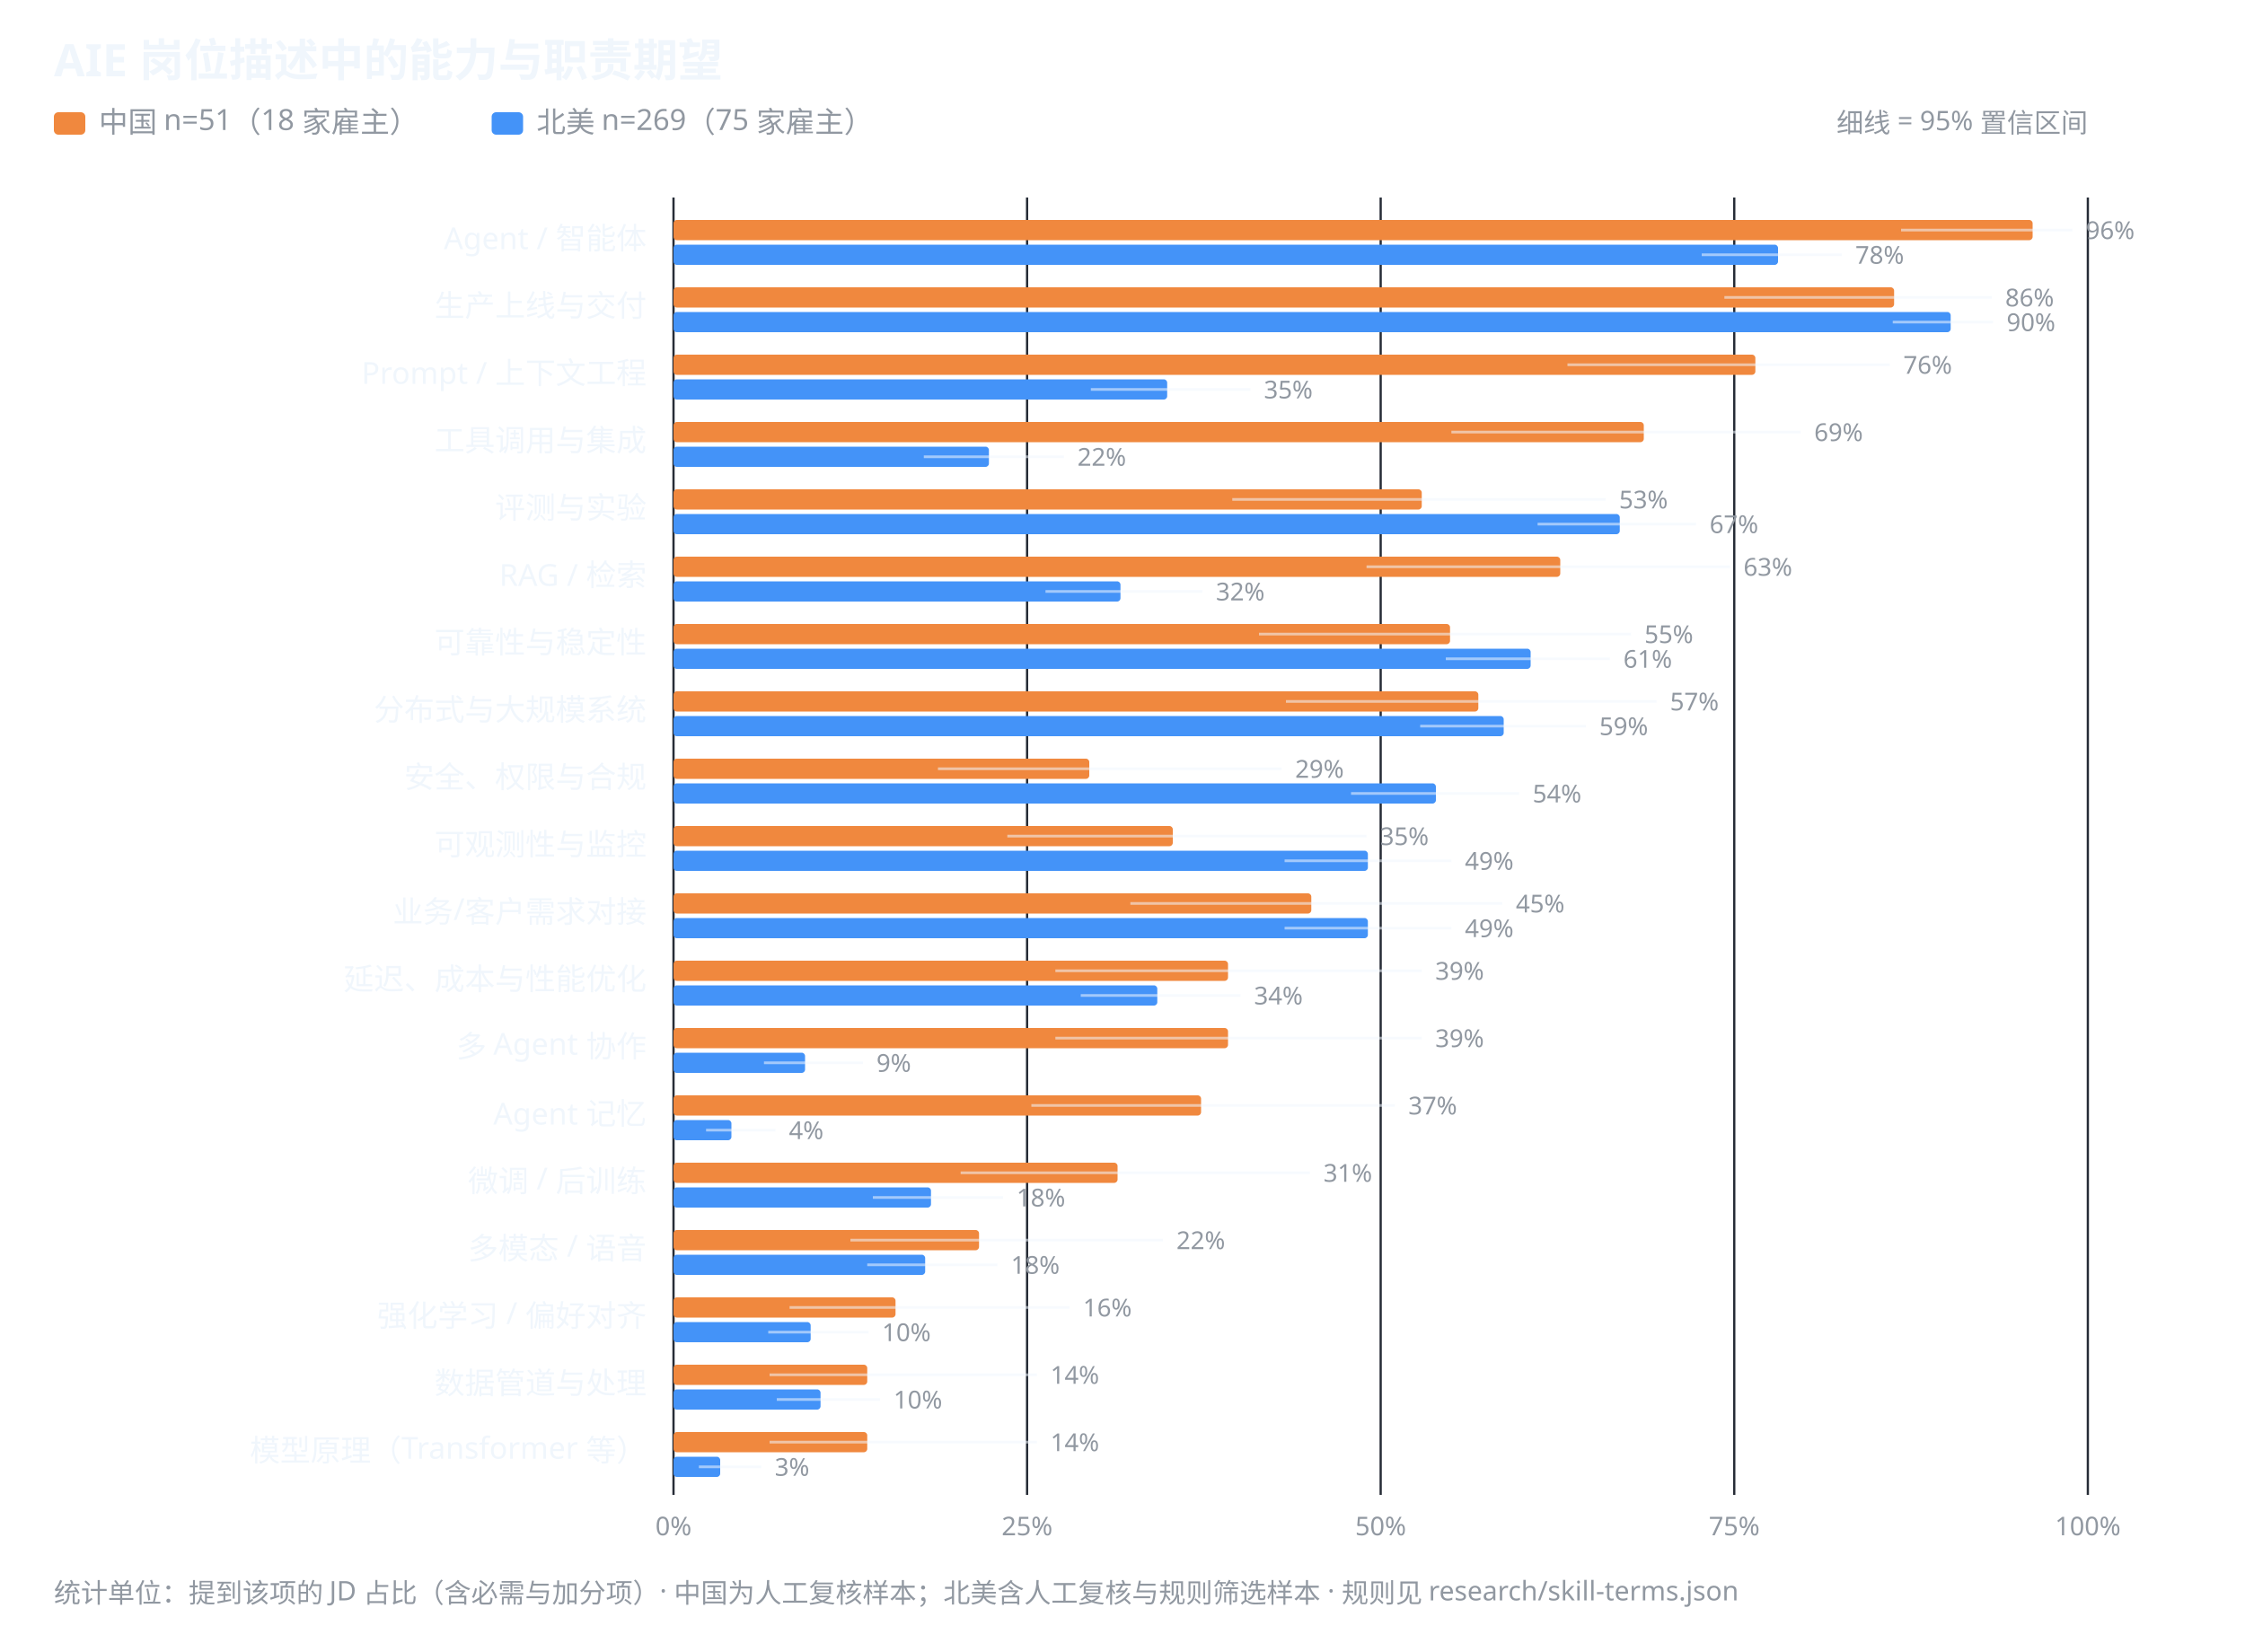
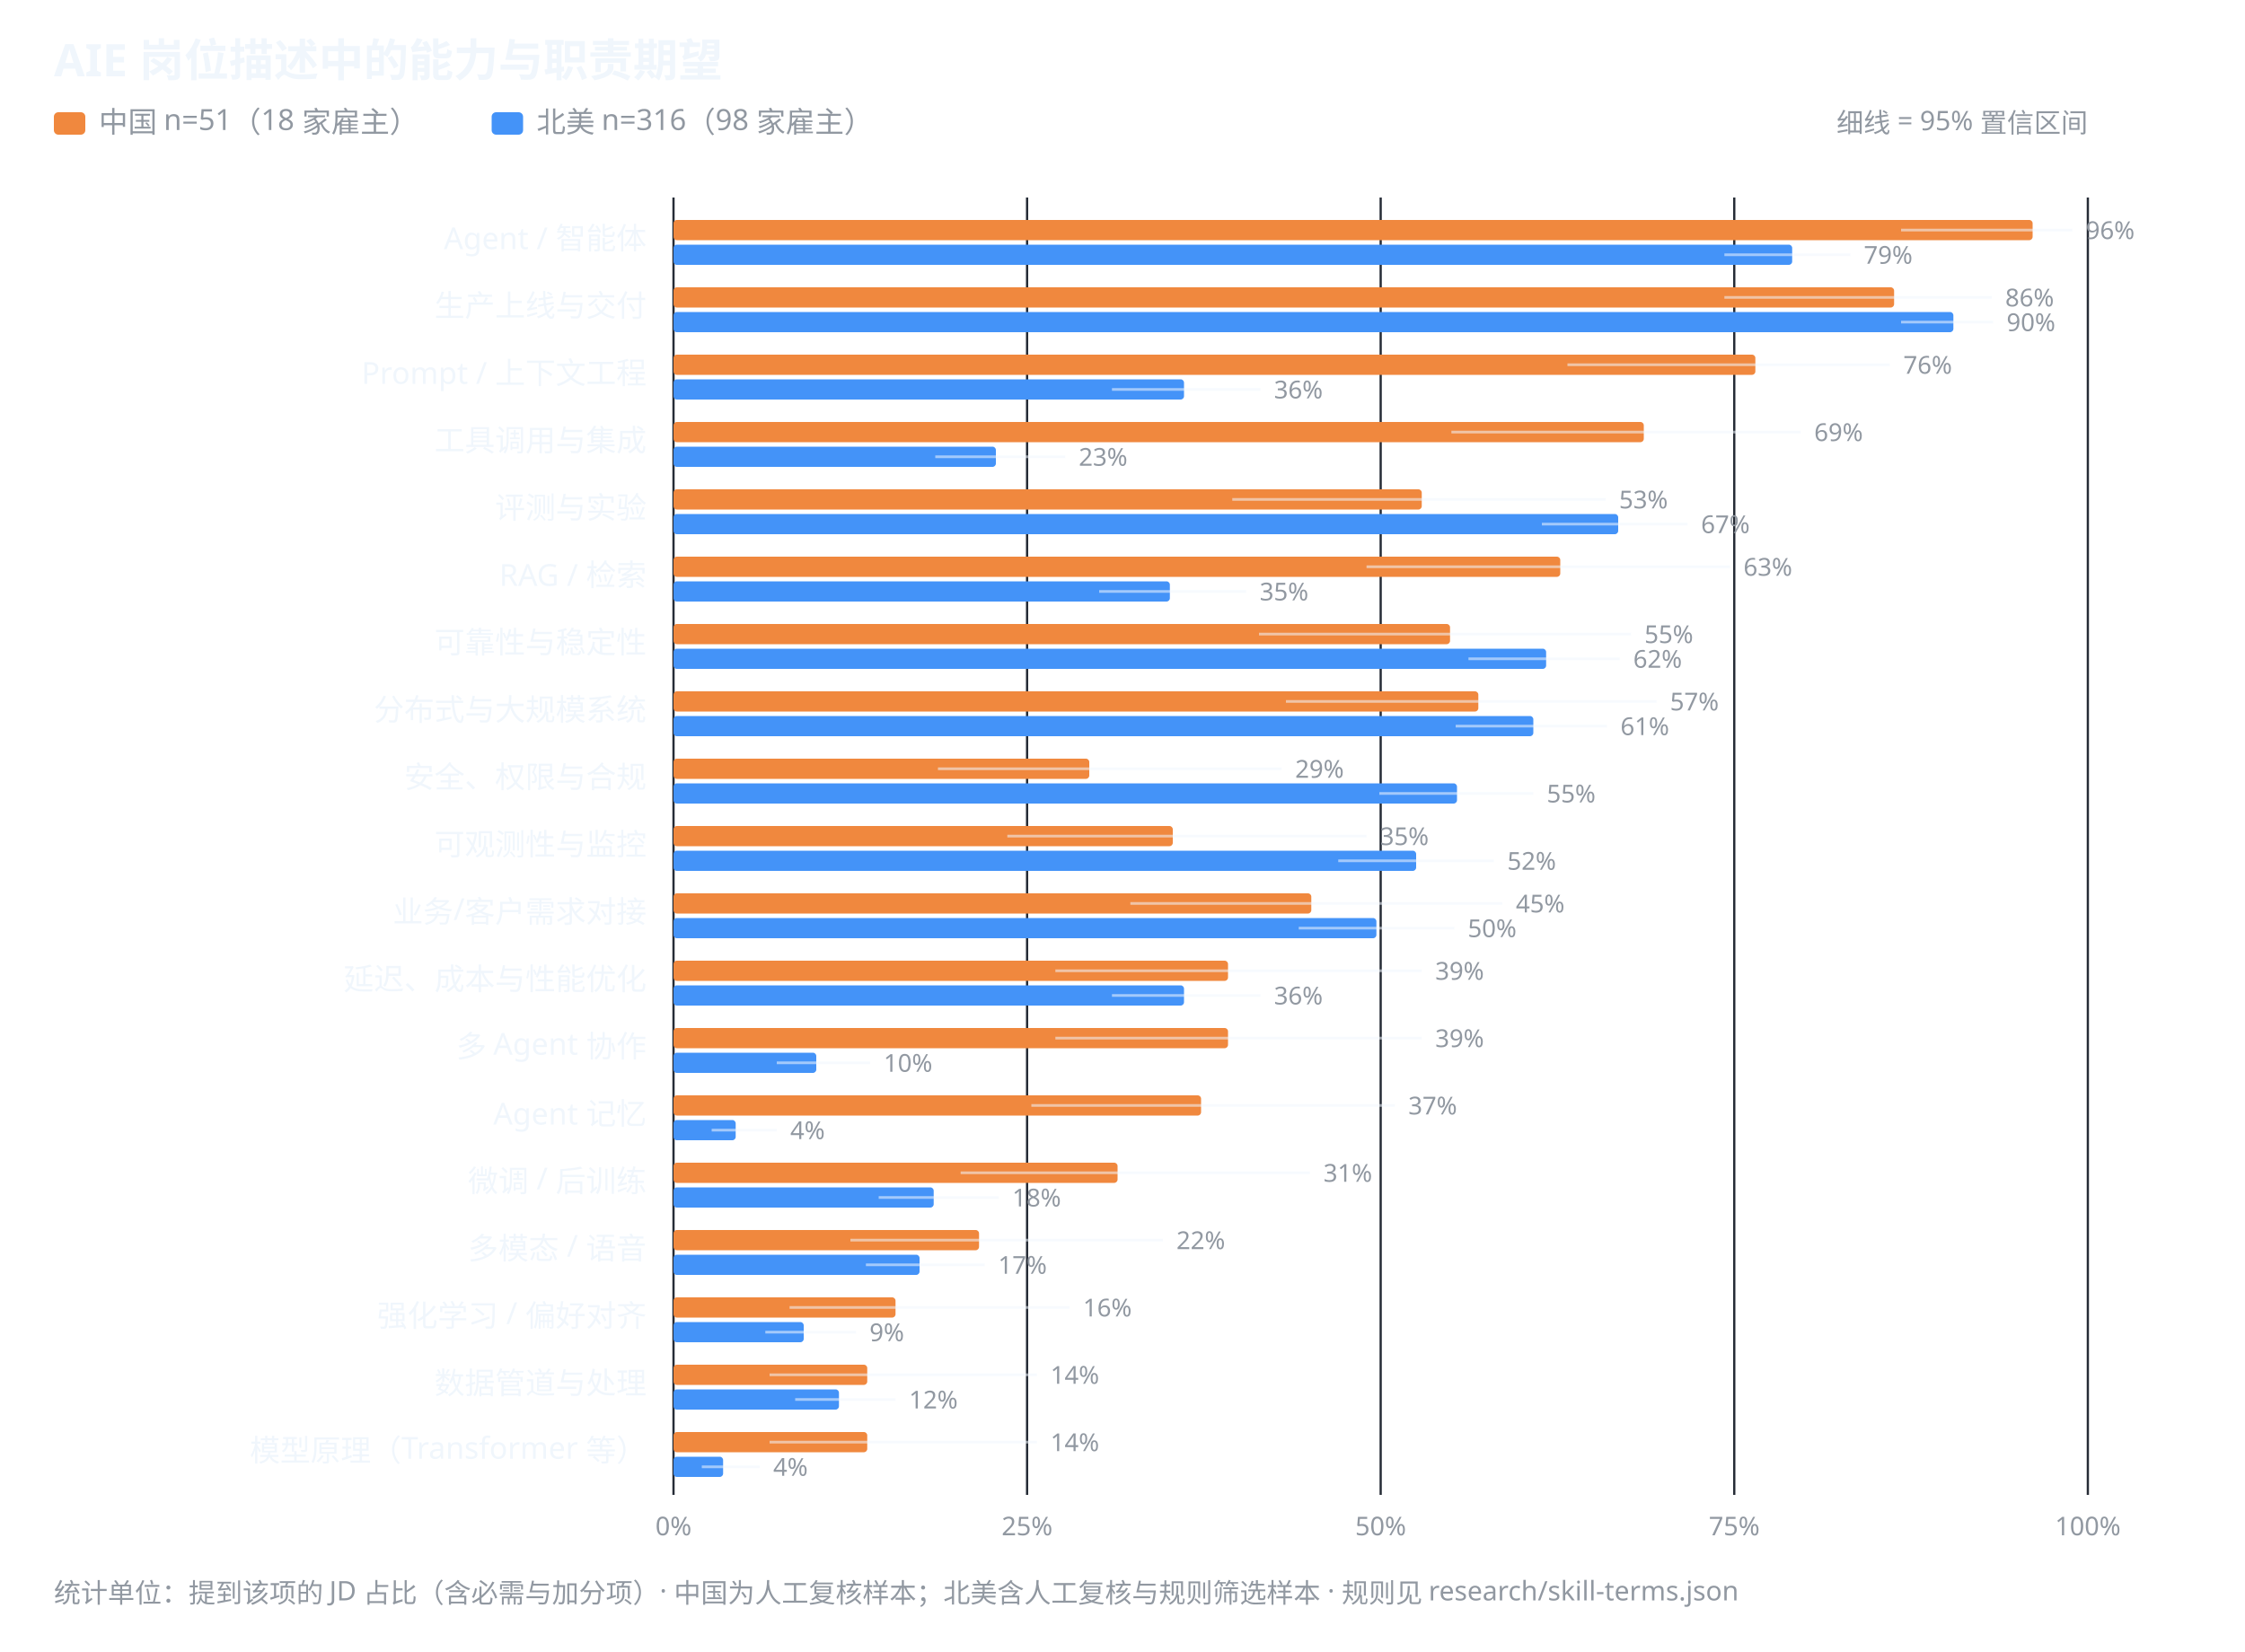
<svg xmlns="http://www.w3.org/2000/svg" viewBox="0 0 1000 736" width="1000" height="736" role="img" aria-labelledby="t d" font-family="-apple-system, BlinkMacSystemFont, 'Segoe UI', 'Noto Sans', Helvetica, Arial, 'PingFang SC', 'Hiragino Sans GB', 'Microsoft YaHei', 'Noto Sans CJK SC', sans-serif">
  <text x="24.0" y="34.0" font-size="20" fill="#f0f6fc" font-weight="700">AIE 岗位描述中的能力与职责期望</text>
  <rect x="24" y="50" width="14" height="10" rx="2" fill="#f0883e" />
  <text x="44.0" y="59.0" font-size="13" fill="#9198a1">中国 n=51（18 家雇主）</text>
  <rect x="219" y="50" width="14" height="10" rx="2" fill="#4493f8" />
-   <text x="239.0" y="59.0" font-size="13" fill="#9198a1">北美 n=269（75 家雇主）</text>
+   <text x="239.0" y="59.0" font-size="13" fill="#9198a1">北美 n=316（98 家雇主）</text>
  <text x="930.0" y="59.0" font-size="12" fill="#9198a1" text-anchor="end">细线 = 95% 置信区间</text>
  <line x1="300.0" y1="88" x2="300.0" y2="666" stroke="#262c36" />
  <text x="300.0" y="684.0" font-size="11.5" fill="#9198a1" text-anchor="middle">0%</text>
  <line x1="457.5" y1="88" x2="457.5" y2="666" stroke="#262c36" />
  <text x="457.5" y="684.0" font-size="11.5" fill="#9198a1" text-anchor="middle">25%</text>
  <line x1="615.0" y1="88" x2="615.0" y2="666" stroke="#262c36" />
  <text x="615.0" y="684.0" font-size="11.5" fill="#9198a1" text-anchor="middle">50%</text>
  <line x1="772.5" y1="88" x2="772.5" y2="666" stroke="#262c36" />
  <text x="772.5" y="684.0" font-size="11.5" fill="#9198a1" text-anchor="middle">75%</text>
  <line x1="930.0" y1="88" x2="930.0" y2="666" stroke="#262c36" />
  <text x="930.0" y="684.0" font-size="11.5" fill="#9198a1" text-anchor="middle">100%</text>
  <text x="288.0" y="111.0" font-size="13.5" fill="#f0f6fc" text-anchor="end">Agent / 智能体</text>
  <rect x="300" y="98" width="605.4" height="9" rx="1.5" fill="#f0883e" />
  <line x1="846.8" y1="102.5" x2="923.1" y2="102.5" stroke="#f0f6fc" stroke-opacity="0.55" stroke-width="1.2" />
  <text x="929.1" y="106.5" font-size="11" fill="#9198a1">96%</text>
-   <rect x="300" y="109" width="492.0" height="9" rx="1.5" fill="#4493f8" />
-   <line x1="758.0" y1="113.5" x2="820.4" y2="113.5" stroke="#f0f6fc" stroke-opacity="0.55" stroke-width="1.2" />
-   <text x="826.4" y="117.5" font-size="11" fill="#9198a1">78%</text>
+   <rect x="300" y="109" width="498.3" height="9" rx="1.5" fill="#4493f8" />
+   <line x1="768.1" y1="113.5" x2="824.2" y2="113.5" stroke="#f0f6fc" stroke-opacity="0.55" stroke-width="1.2" />
+   <text x="830.2" y="117.5" font-size="11" fill="#9198a1">79%</text>
  <text x="288.0" y="141.0" font-size="13.5" fill="#f0f6fc" text-anchor="end">生产上线与交付</text>
  <rect x="300" y="128" width="543.7" height="9" rx="1.5" fill="#f0883e" />
  <line x1="768.1" y1="132.5" x2="887.2" y2="132.5" stroke="#f0f6fc" stroke-opacity="0.55" stroke-width="1.2" />
  <text x="893.2" y="136.5" font-size="11" fill="#9198a1">86%</text>
-   <rect x="300" y="139" width="568.9" height="9" rx="1.5" fill="#4493f8" />
-   <line x1="843.1" y1="143.5" x2="887.8" y2="143.5" stroke="#f0f6fc" stroke-opacity="0.55" stroke-width="1.2" />
+   <rect x="300" y="139" width="570.1" height="9" rx="1.5" fill="#4493f8" />
+   <line x1="846.8" y1="143.5" x2="887.8" y2="143.5" stroke="#f0f6fc" stroke-opacity="0.55" stroke-width="1.2" />
  <text x="893.8" y="147.5" font-size="11" fill="#9198a1">90%</text>
  <text x="288.0" y="171.0" font-size="13.5" fill="#f0f6fc" text-anchor="end">Prompt / 上下文工程</text>
  <rect x="300" y="158" width="481.9" height="9" rx="1.5" fill="#f0883e" />
  <line x1="698.2" y1="162.5" x2="841.8" y2="162.5" stroke="#f0f6fc" stroke-opacity="0.55" stroke-width="1.2" />
  <text x="847.8" y="166.5" font-size="11" fill="#9198a1">76%</text>
-   <rect x="300" y="169" width="219.9" height="9" rx="1.5" fill="#4493f8" />
-   <line x1="485.9" y1="173.5" x2="557.0" y2="173.5" stroke="#f0f6fc" stroke-opacity="0.55" stroke-width="1.2" />
-   <text x="563.0" y="177.5" font-size="11" fill="#9198a1">35%</text>
+   <rect x="300" y="169" width="227.4" height="9" rx="1.5" fill="#4493f8" />
+   <line x1="495.3" y1="173.5" x2="561.5" y2="173.5" stroke="#f0f6fc" stroke-opacity="0.55" stroke-width="1.2" />
+   <text x="567.5" y="177.5" font-size="11" fill="#9198a1">36%</text>
  <text x="288.0" y="201.0" font-size="13.5" fill="#f0f6fc" text-anchor="end">工具调用与集成</text>
  <rect x="300" y="188" width="432.2" height="9" rx="1.5" fill="#f0883e" />
  <line x1="646.5" y1="192.5" x2="802.1" y2="192.5" stroke="#f0f6fc" stroke-opacity="0.55" stroke-width="1.2" />
  <text x="808.1" y="196.5" font-size="11" fill="#9198a1">69%</text>
-   <rect x="300" y="199" width="140.5" height="9" rx="1.5" fill="#4493f8" />
-   <line x1="411.5" y1="203.5" x2="473.9" y2="203.5" stroke="#f0f6fc" stroke-opacity="0.55" stroke-width="1.2" />
-   <text x="479.9" y="207.5" font-size="11" fill="#9198a1">22%</text>
+   <rect x="300" y="199" width="143.6" height="9" rx="1.5" fill="#4493f8" />
+   <line x1="416.6" y1="203.5" x2="474.5" y2="203.5" stroke="#f0f6fc" stroke-opacity="0.55" stroke-width="1.2" />
+   <text x="480.5" y="207.5" font-size="11" fill="#9198a1">23%</text>
  <text x="288.0" y="231.0" font-size="13.5" fill="#f0f6fc" text-anchor="end">评测与实验</text>
  <rect x="300" y="218" width="333.3" height="9" rx="1.5" fill="#f0883e" />
  <line x1="548.9" y1="222.5" x2="715.2" y2="222.5" stroke="#f0f6fc" stroke-opacity="0.55" stroke-width="1.2" />
  <text x="721.2" y="226.5" font-size="11" fill="#9198a1">53%</text>
-   <rect x="300" y="229" width="421.5" height="9" rx="1.5" fill="#4493f8" />
-   <line x1="684.9" y1="233.5" x2="755.5" y2="233.5" stroke="#f0f6fc" stroke-opacity="0.55" stroke-width="1.2" />
-   <text x="761.5" y="237.5" font-size="11" fill="#9198a1">67%</text>
+   <rect x="300" y="229" width="420.8" height="9" rx="1.5" fill="#4493f8" />
+   <line x1="686.8" y1="233.5" x2="751.7" y2="233.5" stroke="#f0f6fc" stroke-opacity="0.55" stroke-width="1.2" />
+   <text x="757.7" y="237.5" font-size="11" fill="#9198a1">67%</text>
  <text x="288.0" y="261.0" font-size="13.5" fill="#f0f6fc" text-anchor="end">RAG / 检索</text>
  <rect x="300" y="248" width="395.0" height="9" rx="1.5" fill="#f0883e" />
  <line x1="608.7" y1="252.5" x2="770.6" y2="252.5" stroke="#f0f6fc" stroke-opacity="0.55" stroke-width="1.2" />
  <text x="776.6" y="256.5" font-size="11" fill="#9198a1">63%</text>
-   <rect x="300" y="259" width="199.1" height="9" rx="1.5" fill="#4493f8" />
-   <line x1="465.7" y1="263.5" x2="535.6" y2="263.5" stroke="#f0f6fc" stroke-opacity="0.55" stroke-width="1.2" />
-   <text x="541.6" y="267.5" font-size="11" fill="#9198a1">32%</text>
+   <rect x="300" y="259" width="221.1" height="9" rx="1.5" fill="#4493f8" />
+   <line x1="489.6" y1="263.5" x2="555.1" y2="263.5" stroke="#f0f6fc" stroke-opacity="0.55" stroke-width="1.2" />
+   <text x="561.1" y="267.5" font-size="11" fill="#9198a1">35%</text>
  <text x="288.0" y="291.0" font-size="13.5" fill="#f0f6fc" text-anchor="end">可靠性与稳定性</text>
  <rect x="300" y="278" width="345.9" height="9" rx="1.5" fill="#f0883e" />
  <line x1="560.8" y1="282.5" x2="726.5" y2="282.5" stroke="#f0f6fc" stroke-opacity="0.55" stroke-width="1.2" />
  <text x="732.5" y="286.5" font-size="11" fill="#9198a1">55%</text>
-   <rect x="300" y="289" width="381.8" height="9" rx="1.5" fill="#4493f8" />
-   <line x1="644.0" y1="293.5" x2="717.1" y2="293.5" stroke="#f0f6fc" stroke-opacity="0.55" stroke-width="1.2" />
-   <text x="723.1" y="297.5" font-size="11" fill="#9198a1">61%</text>
+   <rect x="300" y="289" width="388.7" height="9" rx="1.5" fill="#4493f8" />
+   <line x1="654.1" y1="293.5" x2="721.5" y2="293.5" stroke="#f0f6fc" stroke-opacity="0.55" stroke-width="1.2" />
+   <text x="727.5" y="297.5" font-size="11" fill="#9198a1">62%</text>
  <text x="288.0" y="321.0" font-size="13.5" fill="#f0f6fc" text-anchor="end">分布式与大规模系统</text>
  <rect x="300" y="308" width="358.5" height="9" rx="1.5" fill="#f0883e" />
  <line x1="572.8" y1="312.5" x2="737.9" y2="312.5" stroke="#f0f6fc" stroke-opacity="0.55" stroke-width="1.2" />
  <text x="743.9" y="316.5" font-size="11" fill="#9198a1">57%</text>
-   <rect x="300" y="319" width="369.8" height="9" rx="1.5" fill="#4493f8" />
-   <line x1="632.6" y1="323.5" x2="706.4" y2="323.5" stroke="#f0f6fc" stroke-opacity="0.55" stroke-width="1.2" />
-   <text x="712.4" y="327.5" font-size="11" fill="#9198a1">59%</text>
+   <rect x="300" y="319" width="383.0" height="9" rx="1.5" fill="#4493f8" />
+   <line x1="648.4" y1="323.5" x2="715.8" y2="323.5" stroke="#f0f6fc" stroke-opacity="0.55" stroke-width="1.2" />
+   <text x="721.8" y="327.5" font-size="11" fill="#9198a1">61%</text>
  <text x="288.0" y="351.0" font-size="13.5" fill="#f0f6fc" text-anchor="end">安全、权限与合规</text>
  <rect x="300" y="338" width="185.2" height="9" rx="1.5" fill="#f0883e" />
  <line x1="417.8" y1="342.5" x2="570.9" y2="342.5" stroke="#f0f6fc" stroke-opacity="0.55" stroke-width="1.2" />
  <text x="576.9" y="346.5" font-size="11" fill="#9198a1">29%</text>
-   <rect x="300" y="349" width="339.6" height="9" rx="1.5" fill="#4493f8" />
-   <line x1="601.8" y1="353.5" x2="676.7" y2="353.5" stroke="#f0f6fc" stroke-opacity="0.55" stroke-width="1.2" />
-   <text x="682.7" y="357.5" font-size="11" fill="#9198a1">54%</text>
+   <rect x="300" y="349" width="349.0" height="9" rx="1.5" fill="#4493f8" />
+   <line x1="614.4" y1="353.5" x2="683.0" y2="353.5" stroke="#f0f6fc" stroke-opacity="0.55" stroke-width="1.2" />
+   <text x="689.0" y="357.5" font-size="11" fill="#9198a1">55%</text>
  <text x="288.0" y="381.0" font-size="13.5" fill="#f0f6fc" text-anchor="end">可观测性与监控</text>
  <rect x="300" y="368" width="222.4" height="9" rx="1.5" fill="#f0883e" />
  <line x1="448.7" y1="372.5" x2="608.7" y2="372.5" stroke="#f0f6fc" stroke-opacity="0.55" stroke-width="1.2" />
  <text x="614.7" y="376.5" font-size="11" fill="#9198a1">35%</text>
-   <rect x="300" y="379" width="309.3" height="9" rx="1.5" fill="#4493f8" />
-   <line x1="572.2" y1="383.5" x2="646.5" y2="383.5" stroke="#f0f6fc" stroke-opacity="0.55" stroke-width="1.2" />
-   <text x="652.5" y="387.5" font-size="11" fill="#9198a1">49%</text>
+   <rect x="300" y="379" width="330.8" height="9" rx="1.5" fill="#4493f8" />
+   <line x1="596.1" y1="383.5" x2="665.4" y2="383.5" stroke="#f0f6fc" stroke-opacity="0.55" stroke-width="1.2" />
+   <text x="671.4" y="387.5" font-size="11" fill="#9198a1">52%</text>
  <text x="288.0" y="411.0" font-size="13.5" fill="#f0f6fc" text-anchor="end">业务/客户需求对接</text>
  <rect x="300" y="398" width="284.1" height="9" rx="1.5" fill="#f0883e" />
  <line x1="503.5" y1="402.5" x2="669.2" y2="402.5" stroke="#f0f6fc" stroke-opacity="0.55" stroke-width="1.2" />
  <text x="675.2" y="406.5" font-size="11" fill="#9198a1">45%</text>
-   <rect x="300" y="409" width="309.3" height="9" rx="1.5" fill="#4493f8" />
-   <line x1="572.2" y1="413.5" x2="646.5" y2="413.5" stroke="#f0f6fc" stroke-opacity="0.55" stroke-width="1.2" />
-   <text x="652.5" y="417.5" font-size="11" fill="#9198a1">49%</text>
+   <rect x="300" y="409" width="313.1" height="9" rx="1.5" fill="#4493f8" />
+   <line x1="578.5" y1="413.5" x2="647.8" y2="413.5" stroke="#f0f6fc" stroke-opacity="0.55" stroke-width="1.2" />
+   <text x="653.8" y="417.5" font-size="11" fill="#9198a1">50%</text>
  <text x="288.0" y="441.0" font-size="13.5" fill="#f0f6fc" text-anchor="end">延迟、成本与性能优化</text>
  <rect x="300" y="428" width="247.0" height="9" rx="1.5" fill="#f0883e" />
  <line x1="470.1" y1="432.5" x2="633.3" y2="432.5" stroke="#f0f6fc" stroke-opacity="0.55" stroke-width="1.2" />
  <text x="639.3" y="436.5" font-size="11" fill="#9198a1">39%</text>
-   <rect x="300" y="439" width="215.5" height="9" rx="1.5" fill="#4493f8" />
-   <line x1="481.4" y1="443.5" x2="552.6" y2="443.5" stroke="#f0f6fc" stroke-opacity="0.55" stroke-width="1.2" />
-   <text x="558.6" y="447.5" font-size="11" fill="#9198a1">34%</text>
+   <rect x="300" y="439" width="227.4" height="9" rx="1.5" fill="#4493f8" />
+   <line x1="495.3" y1="443.5" x2="561.5" y2="443.5" stroke="#f0f6fc" stroke-opacity="0.55" stroke-width="1.2" />
+   <text x="567.5" y="447.5" font-size="11" fill="#9198a1">36%</text>
  <text x="288.0" y="471.0" font-size="13.5" fill="#f0f6fc" text-anchor="end">多 Agent 协作</text>
  <rect x="300" y="458" width="247.0" height="9" rx="1.5" fill="#f0883e" />
  <line x1="470.1" y1="462.5" x2="633.3" y2="462.5" stroke="#f0f6fc" stroke-opacity="0.55" stroke-width="1.2" />
  <text x="639.3" y="466.5" font-size="11" fill="#9198a1">39%</text>
-   <rect x="300" y="469" width="58.6" height="9" rx="1.5" fill="#4493f8" />
-   <line x1="340.3" y1="473.5" x2="384.4" y2="473.5" stroke="#f0f6fc" stroke-opacity="0.55" stroke-width="1.2" />
-   <text x="390.4" y="477.5" font-size="11" fill="#9198a1">9%</text>
+   <rect x="300" y="469" width="63.6" height="9" rx="1.5" fill="#4493f8" />
+   <line x1="346.0" y1="473.5" x2="387.6" y2="473.5" stroke="#f0f6fc" stroke-opacity="0.55" stroke-width="1.2" />
+   <text x="393.6" y="477.5" font-size="11" fill="#9198a1">10%</text>
  <text x="288.0" y="501.0" font-size="13.5" fill="#f0f6fc" text-anchor="end">Agent 记忆</text>
  <rect x="300" y="488" width="235.0" height="9" rx="1.5" fill="#f0883e" />
  <line x1="459.4" y1="492.5" x2="621.3" y2="492.5" stroke="#f0f6fc" stroke-opacity="0.55" stroke-width="1.2" />
  <text x="627.3" y="496.5" font-size="11" fill="#9198a1">37%</text>
-   <rect x="300" y="499" width="25.8" height="9" rx="1.5" fill="#4493f8" />
-   <line x1="314.5" y1="503.5" x2="345.4" y2="503.5" stroke="#f0f6fc" stroke-opacity="0.55" stroke-width="1.2" />
-   <text x="351.4" y="507.5" font-size="11" fill="#9198a1">4%</text>
+   <rect x="300" y="499" width="27.7" height="9" rx="1.5" fill="#4493f8" />
+   <line x1="317.0" y1="503.5" x2="346.0" y2="503.5" stroke="#f0f6fc" stroke-opacity="0.55" stroke-width="1.2" />
+   <text x="352.0" y="507.5" font-size="11" fill="#9198a1">4%</text>
  <text x="288.0" y="531.0" font-size="13.5" fill="#f0f6fc" text-anchor="end">微调 / 后训练</text>
  <rect x="300" y="518" width="197.8" height="9" rx="1.5" fill="#f0883e" />
  <line x1="427.9" y1="522.5" x2="583.5" y2="522.5" stroke="#f0f6fc" stroke-opacity="0.55" stroke-width="1.2" />
  <text x="589.5" y="526.5" font-size="11" fill="#9198a1">31%</text>
-   <rect x="300" y="529" width="114.7" height="9" rx="1.5" fill="#4493f8" />
-   <line x1="388.8" y1="533.5" x2="446.8" y2="533.5" stroke="#f0f6fc" stroke-opacity="0.55" stroke-width="1.2" />
-   <text x="452.8" y="537.5" font-size="11" fill="#9198a1">18%</text>
+   <rect x="300" y="529" width="115.9" height="9" rx="1.5" fill="#4493f8" />
+   <line x1="391.4" y1="533.5" x2="444.9" y2="533.5" stroke="#f0f6fc" stroke-opacity="0.55" stroke-width="1.2" />
+   <text x="450.9" y="537.5" font-size="11" fill="#9198a1">18%</text>
  <text x="288.0" y="561.0" font-size="13.5" fill="#f0f6fc" text-anchor="end">多模态 / 语音</text>
  <rect x="300" y="548" width="136.1" height="9" rx="1.5" fill="#f0883e" />
  <line x1="378.8" y1="552.5" x2="518.0" y2="552.5" stroke="#f0f6fc" stroke-opacity="0.55" stroke-width="1.2" />
  <text x="524.0" y="556.5" font-size="11" fill="#9198a1">22%</text>
-   <rect x="300" y="559" width="112.1" height="9" rx="1.5" fill="#4493f8" />
-   <line x1="386.3" y1="563.5" x2="444.3" y2="563.5" stroke="#f0f6fc" stroke-opacity="0.55" stroke-width="1.2" />
-   <text x="450.3" y="567.5" font-size="11" fill="#9198a1">18%</text>
+   <rect x="300" y="559" width="109.6" height="9" rx="1.5" fill="#4493f8" />
+   <line x1="385.7" y1="563.5" x2="438.6" y2="563.5" stroke="#f0f6fc" stroke-opacity="0.55" stroke-width="1.2" />
+   <text x="444.6" y="567.5" font-size="11" fill="#9198a1">17%</text>
  <text x="288.0" y="591.0" font-size="13.5" fill="#f0f6fc" text-anchor="end">强化学习 / 偏好对齐</text>
  <rect x="300" y="578" width="98.9" height="9" rx="1.5" fill="#f0883e" />
  <line x1="351.7" y1="582.5" x2="476.4" y2="582.5" stroke="#f0f6fc" stroke-opacity="0.55" stroke-width="1.2" />
  <text x="482.4" y="586.5" font-size="11" fill="#9198a1">16%</text>
-   <rect x="300" y="589" width="61.1" height="9" rx="1.5" fill="#4493f8" />
-   <line x1="342.2" y1="593.5" x2="386.9" y2="593.5" stroke="#f0f6fc" stroke-opacity="0.55" stroke-width="1.2" />
-   <text x="392.9" y="597.5" font-size="11" fill="#9198a1">10%</text>
+   <rect x="300" y="589" width="58.0" height="9" rx="1.5" fill="#4493f8" />
+   <line x1="340.9" y1="593.5" x2="381.3" y2="593.5" stroke="#f0f6fc" stroke-opacity="0.55" stroke-width="1.2" />
+   <text x="387.3" y="597.5" font-size="11" fill="#9198a1">9%</text>
  <text x="288.0" y="621.0" font-size="13.5" fill="#f0f6fc" text-anchor="end">数据管道与处理</text>
  <rect x="300" y="608" width="86.3" height="9" rx="1.5" fill="#f0883e" />
  <line x1="342.8" y1="612.5" x2="461.9" y2="612.5" stroke="#f0f6fc" stroke-opacity="0.55" stroke-width="1.2" />
  <text x="467.9" y="616.5" font-size="11" fill="#9198a1">14%</text>
-   <rect x="300" y="619" width="65.5" height="9" rx="1.5" fill="#4493f8" />
-   <line x1="346.0" y1="623.5" x2="392.0" y2="623.5" stroke="#f0f6fc" stroke-opacity="0.55" stroke-width="1.2" />
-   <text x="398.0" y="627.5" font-size="11" fill="#9198a1">10%</text>
+   <rect x="300" y="619" width="73.7" height="9" rx="1.5" fill="#4493f8" />
+   <line x1="354.2" y1="623.5" x2="398.9" y2="623.5" stroke="#f0f6fc" stroke-opacity="0.55" stroke-width="1.2" />
+   <text x="404.9" y="627.5" font-size="11" fill="#9198a1">12%</text>
  <text x="288.0" y="651.0" font-size="13.5" fill="#f0f6fc" text-anchor="end">模型原理（Transformer 等）</text>
  <rect x="300" y="638" width="86.3" height="9" rx="1.5" fill="#f0883e" />
  <line x1="342.8" y1="642.5" x2="461.9" y2="642.5" stroke="#f0f6fc" stroke-opacity="0.55" stroke-width="1.2" />
  <text x="467.9" y="646.5" font-size="11" fill="#9198a1">14%</text>
-   <rect x="300" y="649" width="20.8" height="9" rx="1.5" fill="#4493f8" />
-   <line x1="311.3" y1="653.5" x2="339.1" y2="653.5" stroke="#f0f6fc" stroke-opacity="0.55" stroke-width="1.2" />
-   <text x="345.1" y="657.5" font-size="11" fill="#9198a1">3%</text>
+   <rect x="300" y="649" width="22.1" height="9" rx="1.5" fill="#4493f8" />
+   <line x1="312.6" y1="653.5" x2="338.4" y2="653.5" stroke="#f0f6fc" stroke-opacity="0.55" stroke-width="1.2" />
+   <text x="344.4" y="657.5" font-size="11" fill="#9198a1">4%</text>
  <text x="24.0" y="714.0" font-size="12" fill="#9198a1">统计单位：提到该项的 JD 占比（含必需与加分项）· 中国为人工复核样本；北美含人工复核与规则筛选样本 · 规则见 research/skill-terms.json</text>
</svg>
